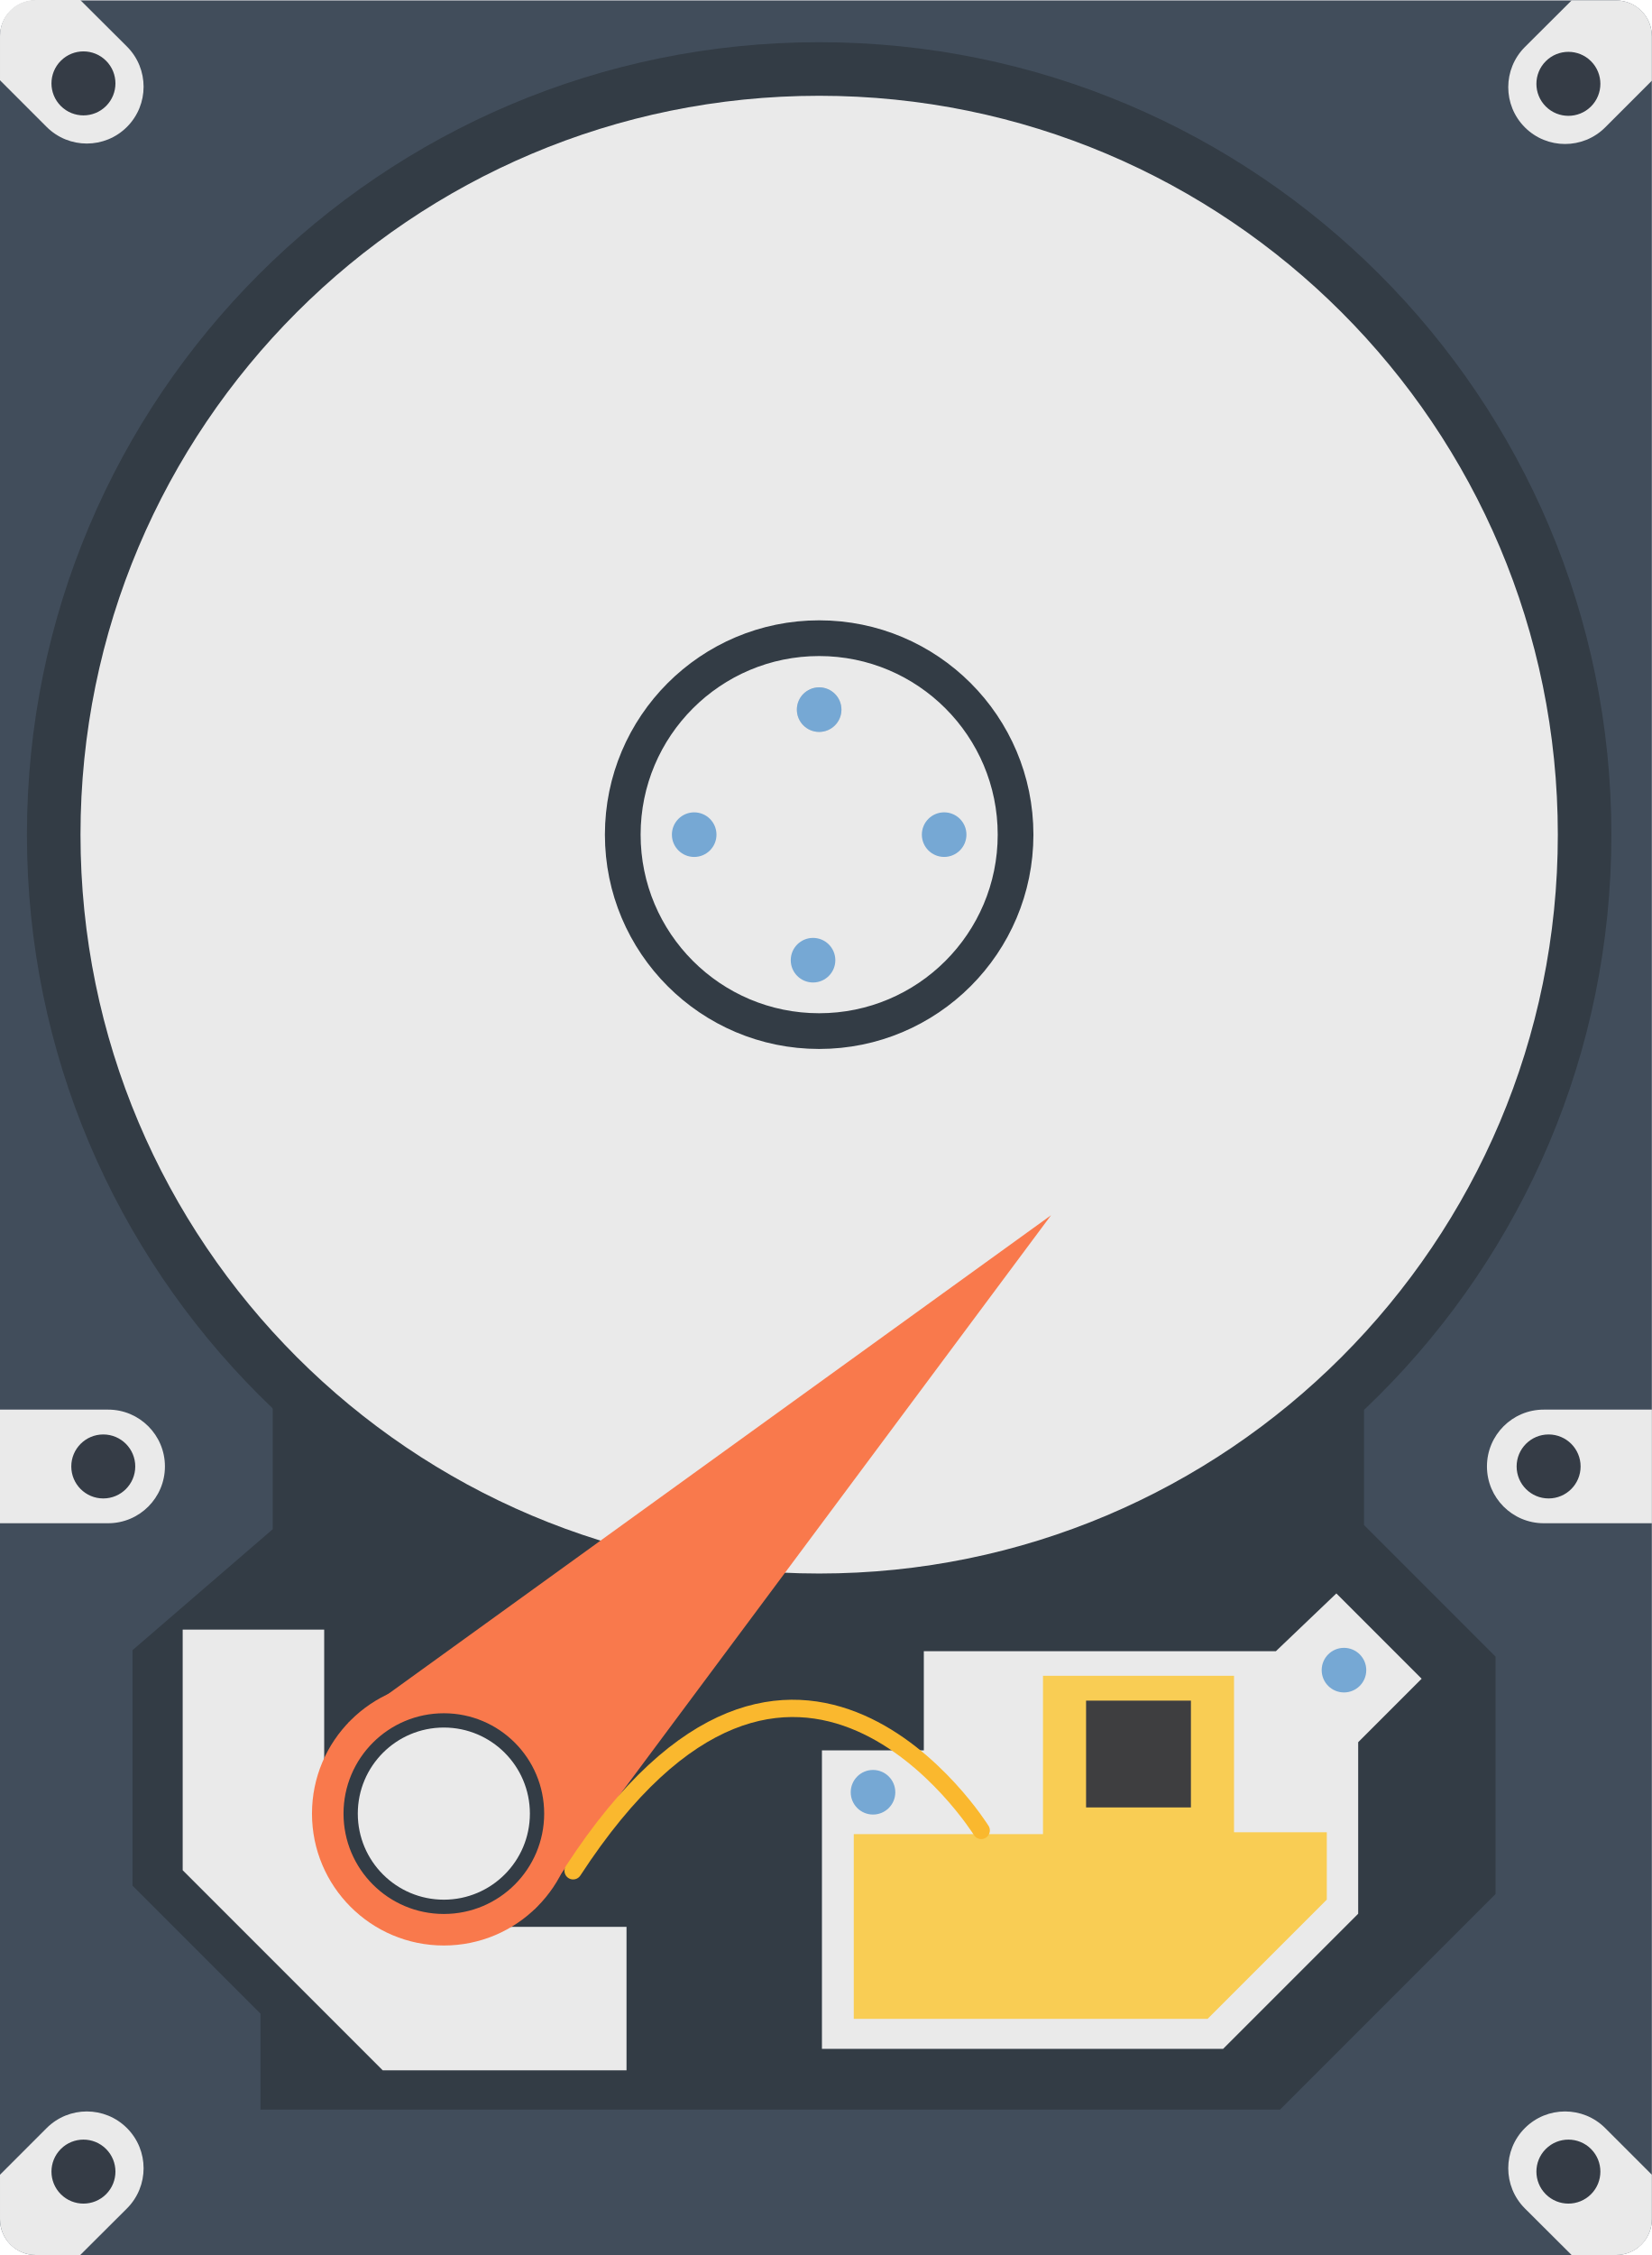
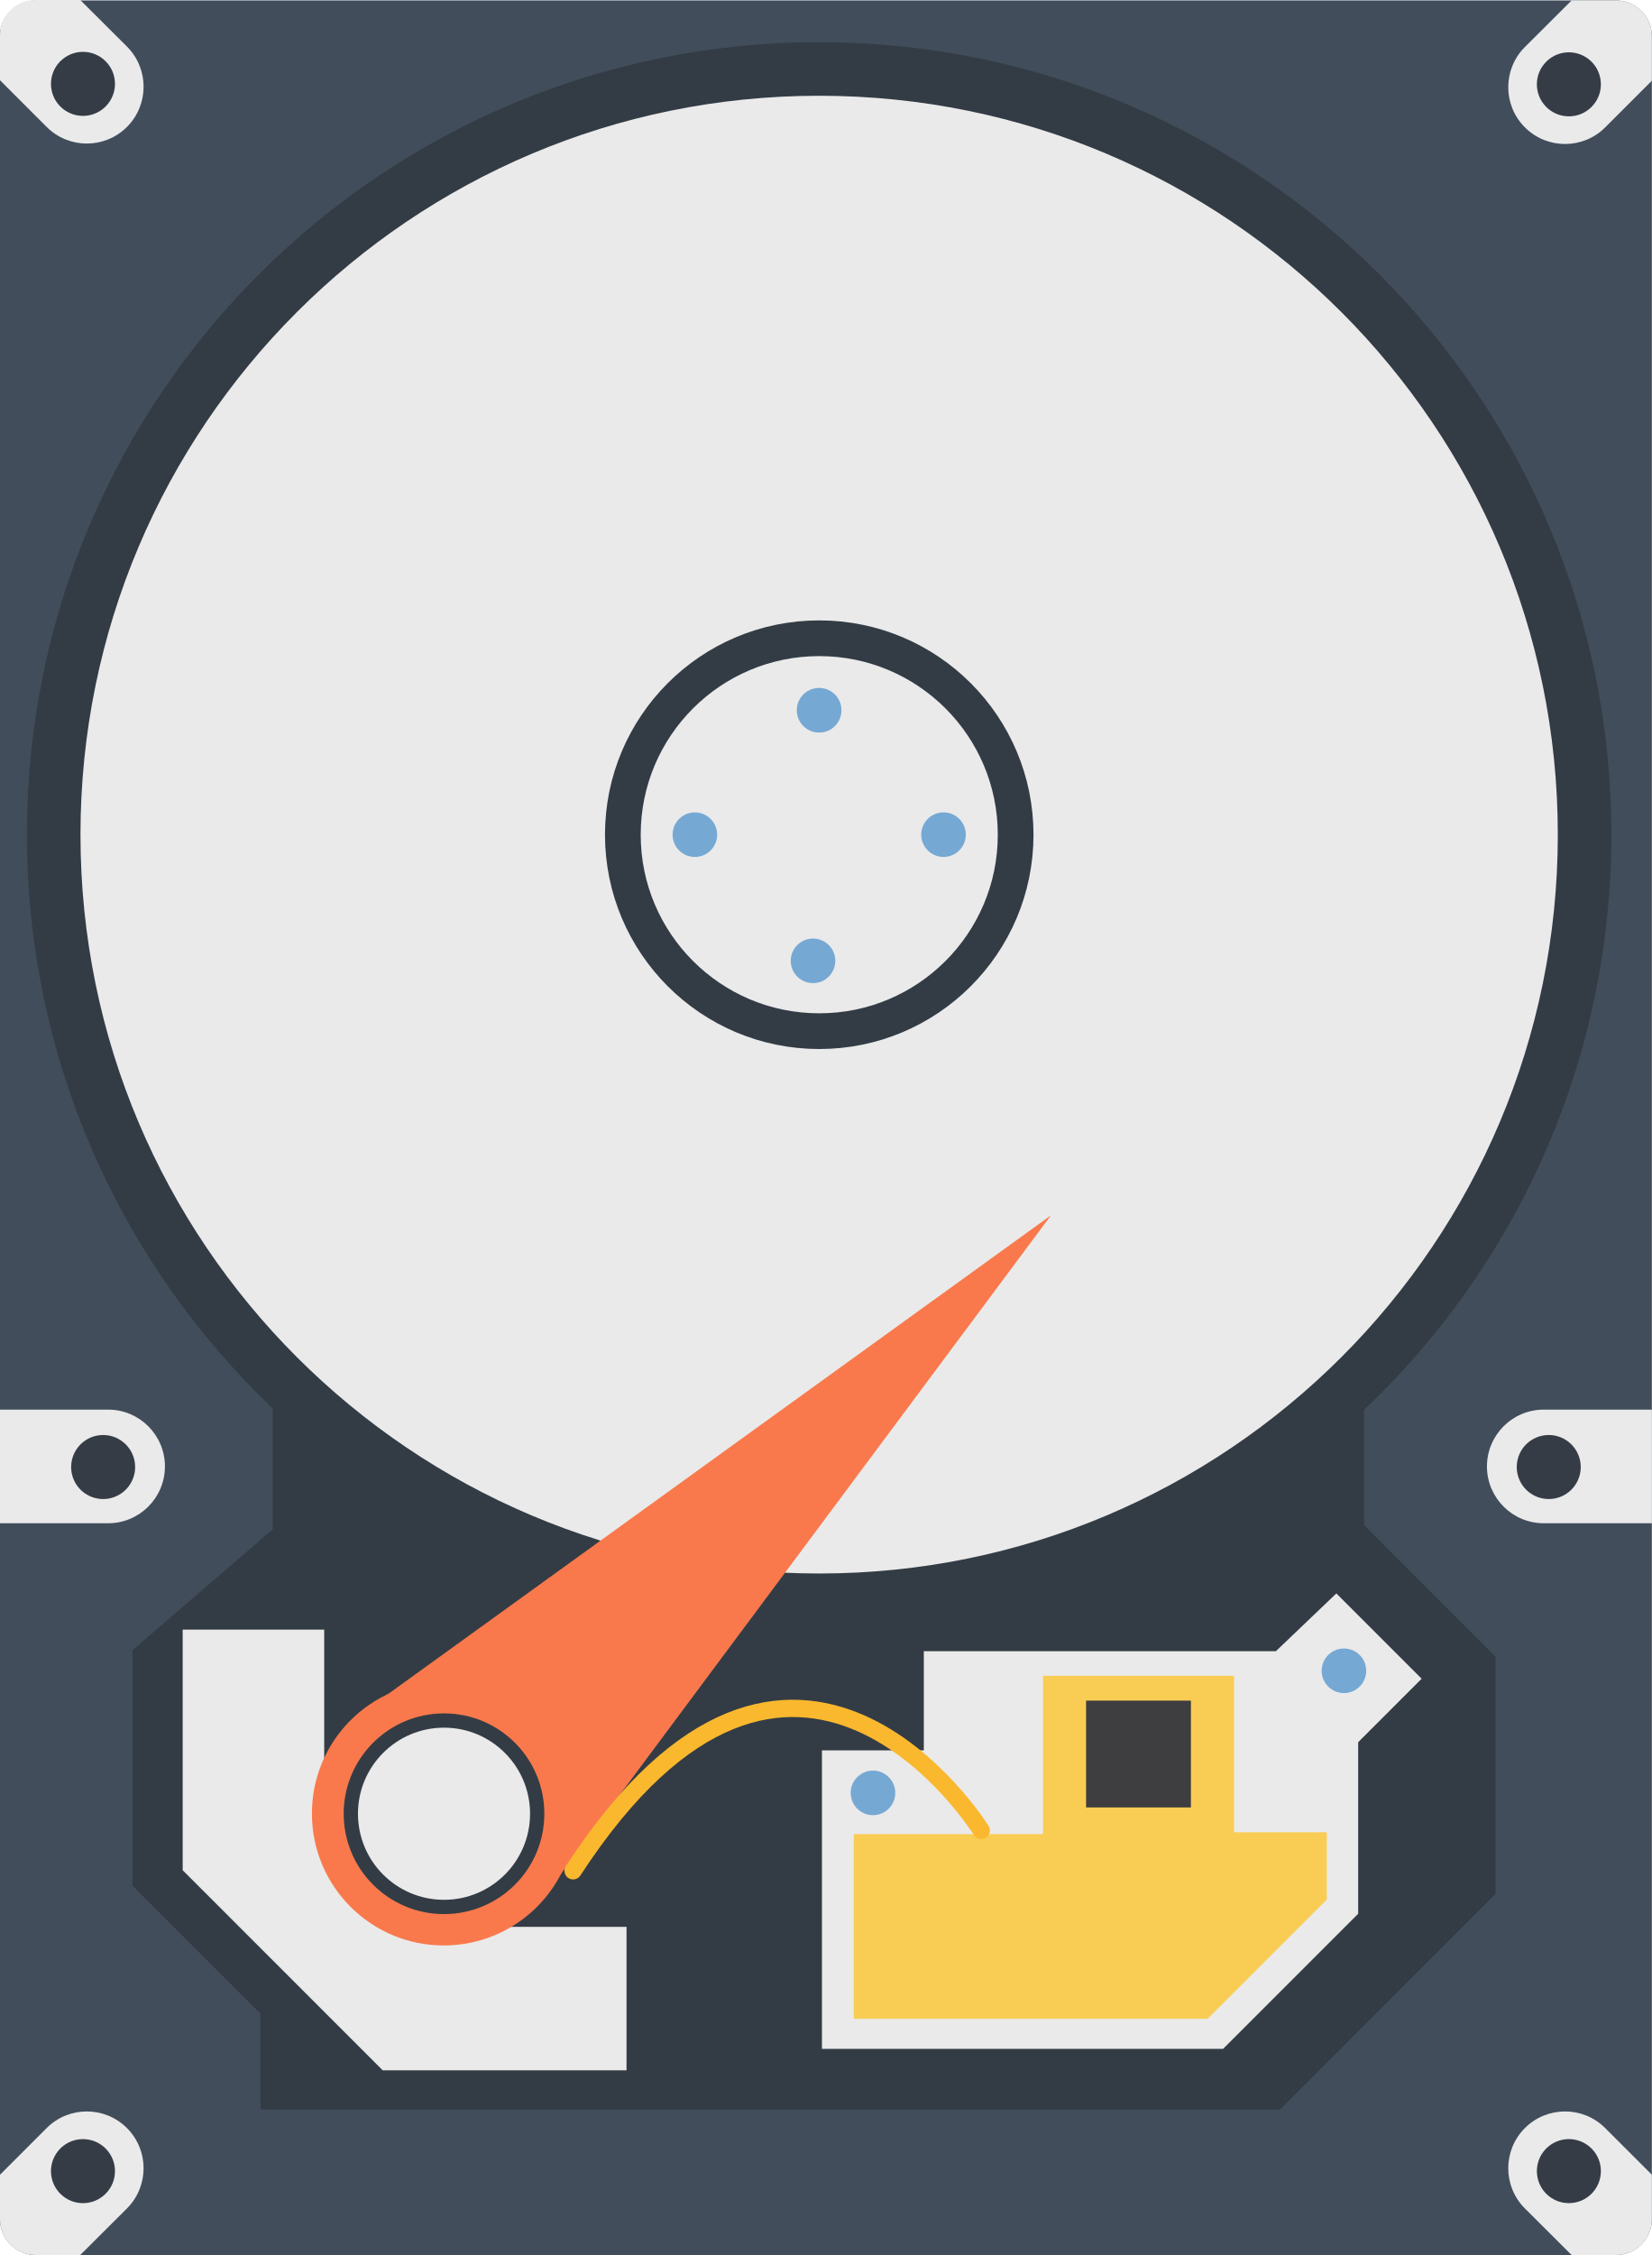
- <svg xmlns="http://www.w3.org/2000/svg" width="462.591" height="631.309" id="svg11248" version="1.1">
-   <defs id="defs11250" />
-   <g id="layer1" transform="translate(-260.1329,-79.56472)">
-     <rect style="fill:#414d5b;fill-opacity:1;fill-rule:nonzero;stroke:none" id="rect11036" width="462.58" height="631.184" x="260.133" y="79.69" ry="10" rx="10" />
-     <path style="fill:#333c45;fill-opacity:1;stroke:none" d="m 336.509,472.018 0,35.666 -39.269,33.865 0,65.928 35.846,35.846 0,26.84 285.51,0 60.344,-60.344 0,-66.469 -36.837,-36.837 0,-34.495 z" id="path11038" />
-     <path style="fill:#eaeaea;fill-opacity:1;stroke:none" d="m 518.837,541.838 0,27.766 -28.532,0 0,83.557 112.343,0 37.83,-37.83 0,-48.019 17.769,-17.769 -23.882,-23.882 -16.941,16.178 z" id="path11042" />
-     <path style="fill:#eaeaea;fill-opacity:1;stroke:none" d="m 311.291,535.785 0,67.37 56.021,56.021 68.27,0 0,-40.17 -64.848,0 -19.815,-19.814 0,-63.407 z" id="path11045" />
-     <path style="fill:#eaeaea;fill-opacity:1;fill-rule:nonzero;stroke:#333c45;stroke-width:4.706;stroke-miterlimit:4;stroke-opacity:1;stroke-dasharray:none" id="path11047" d="m -5822.5,-4606.25 c 0,37.141 -30.109,67.25 -67.25,67.25 -37.141,0 -67.25,-30.109 -67.25,-67.25 0,-37.141 30.109,-67.25 67.25,-67.25 37.141,0 67.25,30.109 67.25,67.25 z" transform="matrix(3.187429,0,0,3.187429,19262.69,14995.327)" />
-     <path style="fill:#eaeaea;fill-opacity:1;fill-rule:nonzero;stroke:#333c45;stroke-width:12.227;stroke-miterlimit:4;stroke-opacity:1;stroke-dasharray:none" id="path11049" d="m -5822.5,-4606.25 c 0,37.141 -30.109,67.25 -67.25,67.25 -37.141,0 -67.25,-30.109 -67.25,-67.25 0,-37.141 30.109,-67.25 67.25,-67.25 37.141,0 67.25,30.109 67.25,67.25 z" transform="matrix(0.8178439,0,0,0.8178439,5306.426,4080.425)" />
-     <path style="fill:#f9794c;fill-opacity:1;fill-rule:nonzero;stroke:none" id="path11051" d="m -5952.438,-4506.688 c 0,4.177 -3.386,7.562 -7.562,7.562 -4.177,0 -7.562,-3.386 -7.562,-7.562 0,-4.177 3.386,-7.562 7.562,-7.562 4.177,0 7.562,3.386 7.562,7.562 z" transform="matrix(4.882927,0,0,4.882927,29486.67,22593.13)" />
-     <path style="fill:#f9794c;fill-opacity:1;stroke:none" d="m 554.47,419.78 -144.659,194.339 -52.203,-52.203 z" id="path11053" />
-     <path style="fill:#eaeaea;fill-opacity:1;fill-rule:nonzero;stroke:#333c45;stroke-width:1.159;stroke-miterlimit:4;stroke-opacity:1;stroke-dasharray:none" id="path11055" d="m -5952.438,-4506.688 c 0,4.177 -3.386,7.562 -7.562,7.562 -4.177,0 -7.562,-3.386 -7.562,-7.562 0,-4.177 3.386,-7.562 7.562,-7.562 4.177,0 7.562,3.386 7.562,7.562 z" transform="matrix(3.450908,0,0,3.450908,20951.838,16139.469)" />
-     <path style="fill:#f9cd54;fill-opacity:1;stroke:none" d="m 552.208,548.715 0,44.326 -52.987,0 0,51.714 99.096,0 33.372,-33.372 0,-18.851 -25.984,0 0,-43.816 z" id="path11057" />
-     <rect style="fill:#3e3e40;fill-opacity:1;fill-rule:nonzero;stroke:none" id="rect11059" width="29.362" height="29.902" x="564.276" y="555.671" />
-     <path transform="matrix(2.882118,0,0,2.882118,17559.96,13576.481)" style="fill:#76a8d4;fill-opacity:1;fill-rule:nonzero;stroke:none" id="path11062" d="m -5915.479,-4508.892 c 0,1.196 -0.97,2.166 -2.166,2.166 -1.196,0 -2.166,-0.97 -2.166,-2.166 0,-1.196 0.97,-2.166 2.166,-2.166 1.196,0 2.166,0.97 2.166,2.166 z" />
-     <path d="m -5915.479,-4508.892 c 0,1.196 -0.97,2.166 -2.166,2.166 -1.196,0 -2.166,-0.97 -2.166,-2.166 0,-1.196 0.97,-2.166 2.166,-2.166 1.196,0 2.166,0.97 2.166,2.166 z" id="path11065" style="fill:#76a8d4;fill-opacity:1;fill-rule:nonzero;stroke:none" transform="matrix(2.882118,0,0,2.882118,17691.848,13542.296)" />
-     <g transform="matrix(-1,0,0,1,-4012.472,6304.26)" id="g11089">
-       <g style="fill:#eaeaea;fill-opacity:1" id="g11091" transform="matrix(2.882118,0,0,2.882118,12565.448,7645.212)">
-         <path style="fill:#eaeaea;fill-opacity:1;fill-rule:nonzero;stroke:none" d="m -4302.875,-6966.438 c -8.781,0 -15.906,7.125 -15.906,15.906 0,8.781 7.125,15.906 15.906,15.906 l 30.281,0 0,-31.812 -30.281,0 z" transform="matrix(-0.3469671,0,0,0.3469671,-7485.203,-2258.351)" id="rect11093" />
-       </g>
-       <path transform="matrix(3.913294,0,0,3.913294,18734.2,12451.798)" d="m -5987.671,-4667.665 c 0,1.264 -1.025,2.289 -2.289,2.289 -1.264,0 -2.289,-1.025 -2.289,-2.289 0,-1.264 1.025,-2.289 2.289,-2.289 1.264,0 2.289,1.025 2.289,2.289 z" id="path11097" style="fill:#353c46;fill-opacity:1;fill-rule:nonzero;stroke:none" />
+ <svg xmlns="http://www.w3.org/2000/svg" width="462.591" height="631.309">
+   <g transform="translate(-260.133 -79.565)">
+     <rect width="462.58" height="631.184" x="260.133" y="79.69" rx="10" ry="10" style="fill:#414d5b;fill-opacity:1;fill-rule:nonzero;stroke:none" />
+     <path d="M336.51 472.018v35.667l-39.27 33.865v65.928l35.847 35.846v26.84h285.51l60.344-60.344v-66.47l-36.837-36.836v-34.496z" style="fill:#333c45;fill-opacity:1;stroke:none" />
+     <path d="M518.837 541.838v27.766h-28.532v83.556h112.343l37.83-37.83v-48.019l17.768-17.768-23.882-23.883-16.94 16.178zM311.29 535.785v67.37l56.022 56.02h68.27v-40.169h-64.847l-19.815-19.814v-63.407z" style="fill:#eaeaea;fill-opacity:1;stroke:none" />
+     <path d="M-5822.5-4606.25c0 37.141-30.109 67.25-67.25 67.25s-67.25-30.109-67.25-67.25 30.109-67.25 67.25-67.25 67.25 30.109 67.25 67.25z" style="fill:#eaeaea;fill-opacity:1;fill-rule:nonzero;stroke:#333c45;stroke-width:4.706;stroke-miterlimit:4;stroke-opacity:1;stroke-dasharray:none" transform="matrix(3.18743 0 0 3.18743 19262.69 14995.327)" />
+     <path d="M-5822.5-4606.25c0 37.141-30.109 67.25-67.25 67.25s-67.25-30.109-67.25-67.25 30.109-67.25 67.25-67.25 67.25 30.109 67.25 67.25z" style="fill:#eaeaea;fill-opacity:1;fill-rule:nonzero;stroke:#333c45;stroke-width:12.227;stroke-miterlimit:4;stroke-opacity:1;stroke-dasharray:none" transform="matrix(.81784 0 0 .81784 5306.426 4080.425)" />
+     <path d="M-5952.438-4506.688a7.562 7.562 0 1 1-15.124 0 7.562 7.562 0 0 1 15.124 0z" style="fill:#f9794c;fill-opacity:1;fill-rule:nonzero;stroke:none" transform="matrix(4.88293 0 0 4.88293 29486.67 22593.13)" />
+     <path d="M554.47 419.78 409.81 614.12l-52.203-52.204z" style="fill:#f9794c;fill-opacity:1;stroke:none" />
+     <path d="M-5952.438-4506.688a7.562 7.562 0 1 1-15.124 0 7.562 7.562 0 0 1 15.124 0z" style="fill:#eaeaea;fill-opacity:1;fill-rule:nonzero;stroke:#333c45;stroke-width:1.159;stroke-miterlimit:4;stroke-opacity:1;stroke-dasharray:none" transform="matrix(3.4509 0 0 3.4509 20951.838 16139.469)" />
+     <path d="M552.208 548.715v44.325h-52.987v51.714h99.096l33.372-33.372V592.53h-25.984v-43.816z" style="fill:#f9cd54;fill-opacity:1;stroke:none" />
+     <path d="M564.276 555.671h29.362v29.902h-29.362z" style="fill:#3e3e40;fill-opacity:1;fill-rule:nonzero;stroke:none" />
+     <path d="M-5915.479-4508.892a2.166 2.166 0 1 1-4.33 0 2.166 2.166 0 0 1 4.33 0z" style="fill:#76a8d4;fill-opacity:1;fill-rule:nonzero;stroke:none" transform="matrix(2.88212 0 0 2.88212 17559.96 13576.481)" />
+     <path d="M-5915.479-4508.892a2.166 2.166 0 1 1-4.33 0 2.166 2.166 0 0 1 4.33 0z" style="fill:#76a8d4;fill-opacity:1;fill-rule:nonzero;stroke:none" transform="matrix(2.88212 0 0 2.88212 17691.848 13542.296)" />
+     <g style="fill:#eaeaea;fill-opacity:1">
+       <path d="M-4302.875-6966.438c-8.78 0-15.906 7.126-15.906 15.907 0 8.78 7.125 15.906 15.906 15.906h30.281v-31.813h-30.281z" style="fill:#eaeaea;fill-opacity:1;fill-rule:nonzero;stroke:none" transform="translate(4995.318 7440.64)" />
    </g>
-     <path style="fill:none;stroke:#fab82e;stroke-width:4.842;stroke-linecap:round;stroke-linejoin:round;stroke-miterlimit:4;stroke-opacity:1;stroke-dasharray:none" d="m 534.913,592.011 c 0,0 -52.221,-83.933 -114.287,11.3" id="path11102" />
-     <path transform="matrix(2.882118,0,0,2.882118,17544.878,13273.391)" style="fill:#cccccc;fill-opacity:1;fill-rule:nonzero;stroke:none" id="path11105" d="m -5915.479,-4508.892 c 0,1.196 -0.97,2.166 -2.166,2.166 -1.196,0 -2.166,-0.97 -2.166,-2.166 0,-1.196 0.97,-2.166 2.166,-2.166 1.196,0 2.166,0.97 2.166,2.166 z" />
-     <path d="m -5915.479,-4508.892 c 0,1.196 -0.97,2.166 -2.166,2.166 -1.196,0 -2.166,-0.97 -2.166,-2.166 0,-1.196 0.97,-2.166 2.166,-2.166 1.196,0 2.166,0.97 2.166,2.166 z" id="path11107" style="fill:#76a8d4;fill-opacity:1;fill-rule:nonzero;stroke:none" transform="matrix(2.882118,0,0,2.882118,17543.166,13343.54)" />
-     <path d="m -5915.479,-4508.892 c 0,1.196 -0.97,2.166 -2.166,2.166 -1.196,0 -2.166,-0.97 -2.166,-2.166 0,-1.196 0.97,-2.166 2.166,-2.166 1.196,0 2.166,0.97 2.166,2.166 z" id="path11110" style="fill:#76a8d4;fill-opacity:1;fill-rule:nonzero;stroke:none" transform="matrix(0,2.882118,-2.882118,0,-12470.629,17368.58)" />
-     <path d="m -5915.479,-4508.892 c 0,1.196 -0.97,2.166 -2.166,2.166 -1.196,0 -2.166,-0.97 -2.166,-2.166 0,-1.196 0.97,-2.166 2.166,-2.166 1.196,0 2.166,0.97 2.166,2.166 z" id="path11114" style="fill:#76a8d4;fill-opacity:1;fill-rule:nonzero;stroke:none" transform="matrix(0,-2.882118,2.882118,0,13449.69,-16742.117)" />
-     <path d="m -5915.479,-4508.892 c 0,1.196 -0.97,2.166 -2.166,2.166 -1.196,0 -2.166,-0.97 -2.166,-2.166 0,-1.196 0.97,-2.166 2.166,-2.166 1.196,0 2.166,0.97 2.166,2.166 z" id="path11118" style="fill:#76a8d4;fill-opacity:1;fill-rule:nonzero;stroke:none" transform="matrix(2.882118,0,0,2.882118,17544.878,13273.391)" />
-     <g id="g11120" transform="matrix(0,1,1,0,6516.767,4810.676)">
-       <g transform="matrix(2.037965,-2.037965,2.037965,2.037965,17022.519,-8513.172)" id="g11123" style="fill:#eaeaea;fill-opacity:1">
-         <path style="fill:#eaeaea;fill-opacity:1;fill-rule:nonzero;stroke:none" d="m -4298.656,-7356.781 c -8.781,0 -15.906,7.125 -15.906,15.906 0,8.77 7.109,15.889 15.875,15.906 6.164,0 12.334,0 18.5,0 l 8.812,-8.812 c 1.959,-1.959 2.969,-4.538 2.969,-7.094 0,-2.556 -1.01,-5.104 -2.969,-7.062 l -8.812,-8.812 z" transform="matrix(-0.3469671,0,0,0.3469671,-7483.752,-2122.913)" id="path11126" />
-       </g>
-       <path style="fill:#353c46;fill-opacity:1;fill-rule:nonzero;stroke:none" id="path11134" d="m -5987.671,-4667.665 c 0,1.264 -1.025,2.289 -2.289,2.289 -1.264,0 -2.289,-1.025 -2.289,-2.289 0,-1.264 1.025,-2.289 2.289,-2.289 1.264,0 2.289,1.025 2.289,2.289 z" transform="matrix(2.767117,-2.767117,2.767117,2.767117,24783.255,-9476.369)" />
+     <path d="M-5987.671-4667.665a2.29 2.29 0 1 1-4.579 0 2.29 2.29 0 0 1 4.579 0z" style="fill:#353c46;fill-opacity:1;fill-rule:nonzero;stroke:none" transform="matrix(-3.9133 0 0 3.9133 -22746.672 18756.058)" />
+     <path d="M534.913 592.011s-52.22-83.932-114.288 11.3" style="fill:none;stroke:#fab82e;stroke-width:4.842;stroke-linecap:round;stroke-linejoin:round;stroke-miterlimit:4;stroke-opacity:1;stroke-dasharray:none" />
+     <path d="M-5915.479-4508.892a2.166 2.166 0 1 1-4.33 0 2.166 2.166 0 0 1 4.33 0z" style="fill:#ccc;fill-opacity:1;fill-rule:nonzero;stroke:none" transform="matrix(2.88212 0 0 2.88212 17544.878 13273.391)" />
+     <path d="M-5915.479-4508.892a2.166 2.166 0 1 1-4.33 0 2.166 2.166 0 0 1 4.33 0z" style="fill:#76a8d4;fill-opacity:1;fill-rule:nonzero;stroke:none" transform="matrix(2.88212 0 0 2.88212 17543.166 13343.54)" />
+     <path d="M-5915.479-4508.892a2.166 2.166 0 1 1-4.33 0 2.166 2.166 0 0 1 4.33 0z" style="fill:#76a8d4;fill-opacity:1;fill-rule:nonzero;stroke:none" transform="rotate(90 -14919.609 2448.982) scale(2.88212)" />
+     <path d="M-5915.479-4508.892a2.166 2.166 0 1 1-4.33 0 2.166 2.166 0 0 1 4.33 0z" style="fill:#76a8d4;fill-opacity:1;fill-rule:nonzero;stroke:none" transform="rotate(-90 -1646.209 -15095.91) scale(2.88212)" />
+     <path d="M-5915.479-4508.892a2.166 2.166 0 1 1-4.33 0 2.166 2.166 0 0 1 4.33 0z" style="fill:#76a8d4;fill-opacity:1;fill-rule:nonzero;stroke:none" transform="matrix(2.88212 0 0 2.88212 17544.878 13273.391)" />
+     <g style="fill:#eaeaea;fill-opacity:1">
+       <path d="M-4298.656-7356.781c-8.78 0-15.907 7.125-15.907 15.906 0 8.77 7.109 15.89 15.876 15.906h18.5l8.812-8.812a10.053 10.053 0 0 0 2.969-7.094c0-2.556-1.01-5.104-2.969-7.062l-8.813-8.813z" style="fill:#eaeaea;fill-opacity:1;fill-rule:nonzero;stroke:none" transform="rotate(-45 7186.603 -9650.438)" />
    </g>
-     <g id="g11160" transform="translate(4995.329,6304.26)">
-       <g transform="matrix(2.882118,0,0,2.882118,12565.448,7645.212)" id="g11163" style="fill:#eaeaea;fill-opacity:1">
-         <path id="path11165" transform="matrix(-0.3469671,0,0,0.3469671,-7485.203,-2258.351)" d="m -4302.875,-6966.438 c -8.781,0 -15.906,7.125 -15.906,15.906 0,8.781 7.125,15.906 15.906,15.906 l 30.281,0 0,-31.812 -30.281,0 z" style="fill:#eaeaea;fill-opacity:1;fill-rule:nonzero;stroke:none" />
-       </g>
-       <path style="fill:#353c46;fill-opacity:1;fill-rule:nonzero;stroke:none" id="path11167" d="m -5987.671,-4667.665 c 0,1.264 -1.025,2.289 -2.289,2.289 -1.264,0 -2.289,-1.025 -2.289,-2.289 0,-1.264 1.025,-2.289 2.289,-2.289 1.264,0 2.289,1.025 2.289,2.289 z" transform="matrix(3.913294,0,0,3.913294,18734.2,12451.798)" />
+     <path d="M-5987.671-4667.665a2.29 2.29 0 1 1-4.579 0 2.29 2.29 0 0 1 4.579 0z" style="fill:#353c46;fill-opacity:1;fill-rule:nonzero;stroke:none" transform="scale(-3.9133 3.9133) rotate(45 -8750.489 4694.133)" />
+     <g style="fill:#eaeaea;fill-opacity:1">
+       <path d="M-4302.875-6966.438c-8.78 0-15.906 7.126-15.906 15.907 0 8.78 7.125 15.906 15.906 15.906h30.281v-31.813h-30.281z" style="fill:#eaeaea;fill-opacity:1;fill-rule:nonzero;stroke:none" transform="matrix(-1 0 0 1 -4012.46 7440.64)" />
    </g>
-     <g transform="matrix(0,1,-1,0,-5533.921,4810.551)" id="g11171">
-       <g style="fill:#eaeaea;fill-opacity:1" id="g11173" transform="matrix(2.037965,-2.037965,2.037965,2.037965,17022.519,-8513.172)">
-         <path id="path11175" transform="matrix(-0.3469671,0,0,0.3469671,-7483.752,-2122.913)" d="m -4298.656,-7356.781 c -8.781,0 -15.906,7.125 -15.906,15.906 0,8.77 7.109,15.889 15.875,15.906 6.164,0 12.334,0 18.5,0 l 8.812,-8.812 c 1.959,-1.959 2.969,-4.538 2.969,-7.094 0,-2.556 -1.01,-5.104 -2.969,-7.062 l -8.812,-8.812 z" style="fill:#eaeaea;fill-opacity:1;fill-rule:nonzero;stroke:none" />
-       </g>
-       <path transform="matrix(2.767117,-2.767117,2.767117,2.767117,24783.255,-9476.369)" d="m -5987.671,-4667.665 c 0,1.264 -1.025,2.289 -2.289,2.289 -1.264,0 -2.289,-1.025 -2.289,-2.289 0,-1.264 1.025,-2.289 2.289,-2.289 1.264,0 2.289,1.025 2.289,2.289 z" id="path11177" style="fill:#353c46;fill-opacity:1;fill-rule:nonzero;stroke:none" />
+     <path d="M-5987.671-4667.665a2.29 2.29 0 1 1-4.579 0 2.29 2.29 0 0 1 4.579 0z" style="fill:#353c46;fill-opacity:1;fill-rule:nonzero;stroke:none" transform="matrix(3.9133 0 0 3.9133 23729.53 18756.058)" />
+     <g style="fill:#eaeaea;fill-opacity:1">
+       <path d="M-4298.656-7356.781c-8.78 0-15.907 7.125-15.907 15.906 0 8.77 7.109 15.89 15.876 15.906h18.5l8.812-8.812a10.053 10.053 0 0 0 2.969-7.094c0-2.556-1.01-5.104-2.969-7.062l-8.813-8.813z" style="fill:#eaeaea;fill-opacity:1;fill-rule:nonzero;stroke:none" transform="scale(-1 1) rotate(-45 6695.03 -8464.1)" />
    </g>
-     <g transform="matrix(0,-1,1,0,6516.767,-4020.112)" id="g11179">
-       <g style="fill:#eaeaea;fill-opacity:1" id="g11181" transform="matrix(2.037965,-2.037965,2.037965,2.037965,17022.519,-8513.172)">
-         <path id="path11183" transform="matrix(-0.3469671,0,0,0.3469671,-7483.752,-2122.913)" d="m -4298.656,-7356.781 c -8.781,0 -15.906,7.125 -15.906,15.906 0,8.77 7.109,15.889 15.875,15.906 6.164,0 12.334,0 18.5,0 l 8.812,-8.812 c 1.959,-1.959 2.969,-4.538 2.969,-7.094 0,-2.556 -1.01,-5.104 -2.969,-7.062 l -8.812,-8.812 z" style="fill:#eaeaea;fill-opacity:1;fill-rule:nonzero;stroke:none" />
-       </g>
-       <path transform="matrix(2.767117,-2.767117,2.767117,2.767117,24783.255,-9476.369)" d="m -5987.671,-4667.665 c 0,1.264 -1.025,2.289 -2.289,2.289 -1.264,0 -2.289,-1.025 -2.289,-2.289 0,-1.264 1.025,-2.289 2.289,-2.289 1.264,0 2.289,1.025 2.289,2.289 z" id="path11185" style="fill:#353c46;fill-opacity:1;fill-rule:nonzero;stroke:none" />
+     <path d="M-5987.671-4667.665a2.29 2.29 0 1 1-4.579 0 2.29 2.29 0 0 1 4.579 0z" style="fill:#353c46;fill-opacity:1;fill-rule:nonzero;stroke:none" transform="scale(3.9133) rotate(45 -8624.872 4997.288)" />
+     <g style="fill:#eaeaea;fill-opacity:1">
+       <path d="M-4298.656-7356.781c-8.78 0-15.907 7.125-15.907 15.906 0 8.77 7.109 15.89 15.876 15.906h18.5l8.812-8.812a10.053 10.053 0 0 0 2.969-7.094c0-2.556-1.01-5.104-2.969-7.062l-8.813-8.813z" style="fill:#eaeaea;fill-opacity:1;fill-rule:nonzero;stroke:none" transform="scale(1 -1) rotate(-45 6232.308 -10045.72)" />
    </g>
-     <g id="g11187" transform="matrix(0,-1,-1,0,-5533.921,-4020.112)">
-       <g transform="matrix(2.037965,-2.037965,2.037965,2.037965,17022.519,-8513.172)" id="g11189" style="fill:#eaeaea;fill-opacity:1">
-         <path style="fill:#eaeaea;fill-opacity:1;fill-rule:nonzero;stroke:none" d="m -4298.656,-7356.781 c -8.781,0 -15.906,7.125 -15.906,15.906 0,8.77 7.109,15.889 15.875,15.906 6.164,0 12.334,0 18.5,0 l 8.812,-8.812 c 1.959,-1.959 2.969,-4.538 2.969,-7.094 0,-2.556 -1.01,-5.104 -2.969,-7.062 l -8.812,-8.812 z" transform="matrix(-0.3469671,0,0,0.3469671,-7483.752,-2122.913)" id="path11191" />
-       </g>
-       <path style="fill:#353c46;fill-opacity:1;fill-rule:nonzero;stroke:none" id="path11193" d="m -5987.671,-4667.665 c 0,1.264 -1.025,2.289 -2.289,2.289 -1.264,0 -2.289,-1.025 -2.289,-2.289 0,-1.264 1.025,-2.289 2.289,-2.289 1.264,0 2.289,1.025 2.289,2.289 z" transform="matrix(2.767117,-2.767117,2.767117,2.767117,24783.255,-9476.369)" />
+     <path d="M-5987.671-4667.665a2.29 2.29 0 1 1-4.579 0 2.29 2.29 0 0 1 4.579 0z" style="fill:#353c46;fill-opacity:1;fill-rule:nonzero;stroke:none" transform="scale(-3.9133) rotate(45 -8506.63 4593.123)" />
+     <g style="fill:#eaeaea;fill-opacity:1">
+       <path d="M-4298.656-7356.781c-8.78 0-15.907 7.125-15.907 15.906 0 8.77 7.109 15.89 15.876 15.906h18.5l8.812-8.812a10.053 10.053 0 0 0 2.969-7.094c0-2.556-1.01-5.104-2.969-7.062l-8.813-8.813z" style="fill:#eaeaea;fill-opacity:1;fill-rule:nonzero;stroke:none" transform="rotate(135 -3669.65 -2377.953)" />
    </g>
+     <path d="M-5987.671-4667.665a2.29 2.29 0 1 1-4.579 0 2.29 2.29 0 0 1 4.579 0z" style="fill:#353c46;fill-opacity:1;fill-rule:nonzero;stroke:none" transform="scale(3.9133 -3.9133) rotate(45 -8381.051 4896.294)" />
  </g>
</svg>
